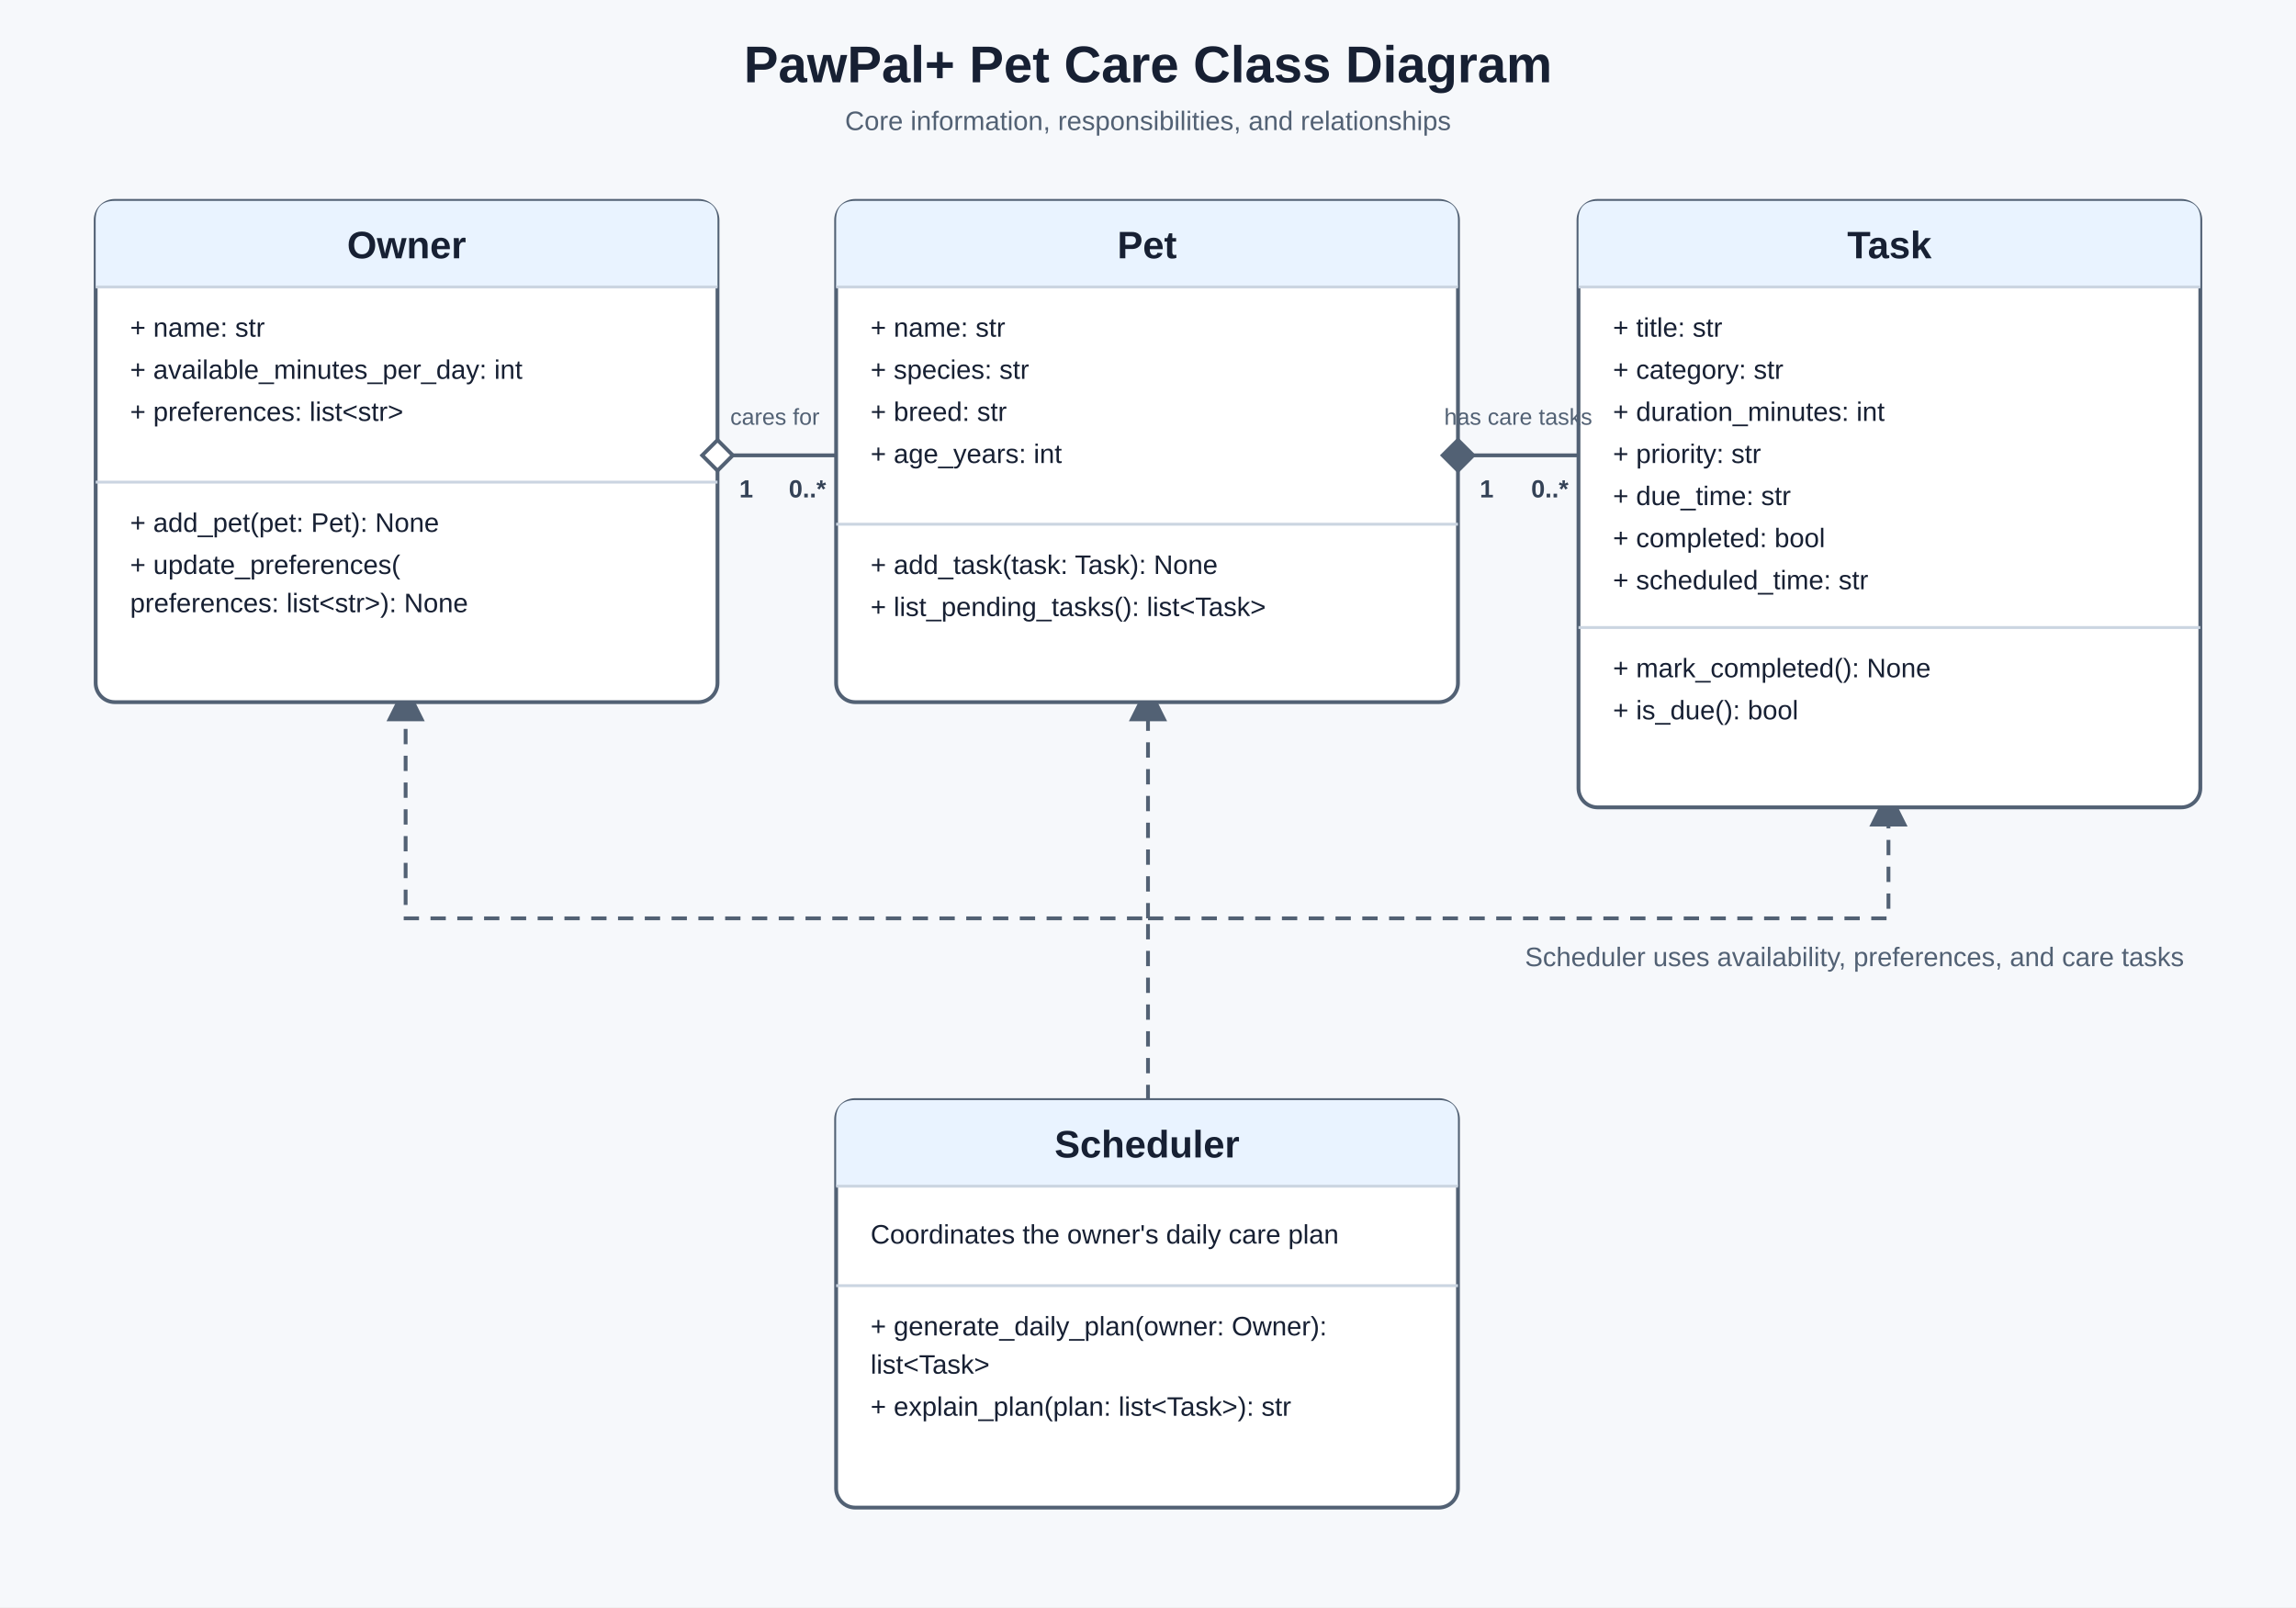
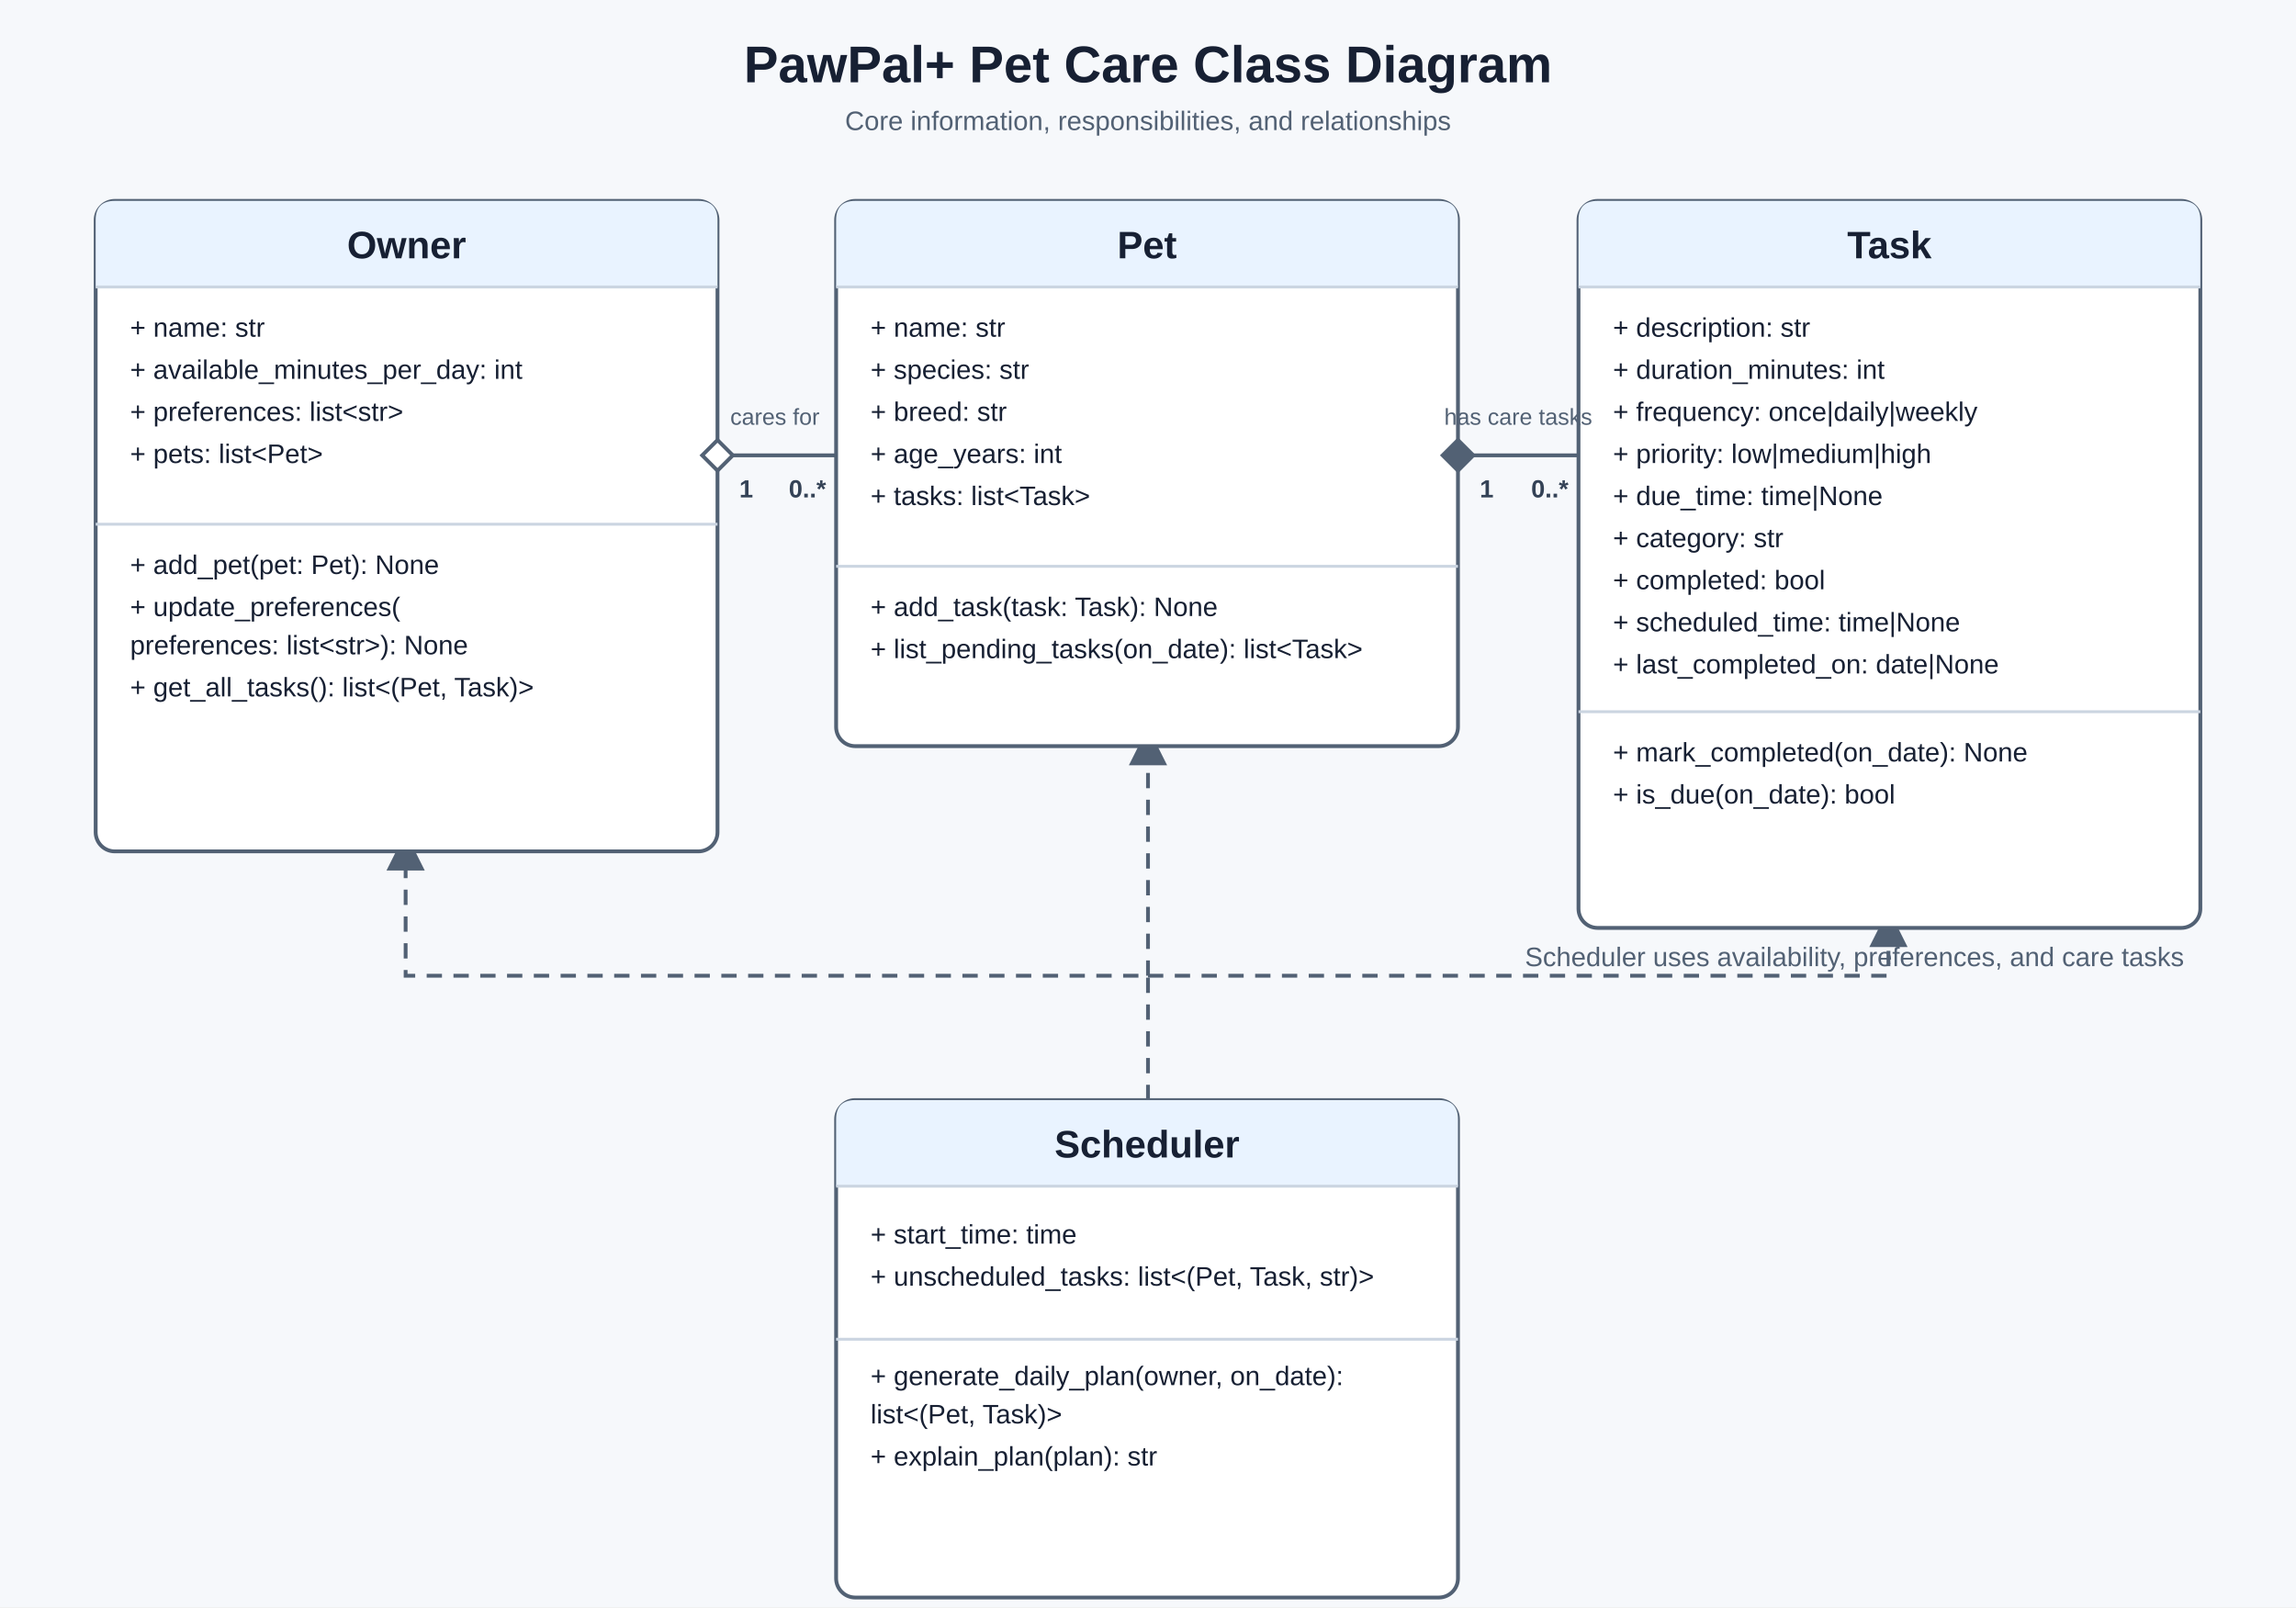
<svg xmlns="http://www.w3.org/2000/svg" width="1200" height="840" viewBox="0 0 1200 840" role="img" aria-labelledby="title desc">
  <defs>
    <marker id="arrow" markerWidth="10" markerHeight="10" refX="5" refY="5" orient="auto">
      <path d="M 0 0 L 10 5 L 0 10 z" fill="#526174" />
    </marker>
    <style>
      text { font-family: "Segoe UI", Arial, sans-serif; fill: #172033; }
      .title { font-size: 27px; font-weight: 700; }
      .subtitle { font-size: 14px; fill: #526174; }
      .class-box { fill: #ffffff; stroke: #526174; stroke-width: 2; rx: 10; }
      .class-header { fill: #e9f3ff; }
      .class-name { font-size: 20px; font-weight: 700; }
      .section { font-size: 14px; }
      .divider { stroke: #cbd5e1; stroke-width: 1.5; }
      .association { stroke: #526174; stroke-width: 2; fill: none; }
      .dependency { stroke: #526174; stroke-width: 2; stroke-dasharray: 8 6; fill: none; }
      .relation-label { font-size: 12px; fill: #526174; }
      .multiplicity { font-size: 13px; font-weight: 600; fill: #344256; }
      .note { font-size: 14px; fill: #526174; }
    </style>
  </defs>
  <rect width="1200" height="840" fill="#f6f8fb" />
  <text x="600" y="43" text-anchor="middle" class="title">PawPal+ Pet Care Class Diagram</text>
  <text x="600" y="68" text-anchor="middle" class="subtitle">Core information, responsibilities, and relationships</text>
-   <path class="dependency" d="M 600 575 V 480 H 212 V 367" marker-end="url(#arrow)" />
-   <path class="dependency" d="M 600 480 V 367" marker-end="url(#arrow)" />
-   <path class="dependency" d="M 600 480 H 987 V 422" marker-end="url(#arrow)" />
+   <path class="dependency" d="M 600 575 V 510 H 212 V 445" marker-end="url(#arrow)" />
+   <path class="dependency" d="M 600 510 V 390" marker-end="url(#arrow)" />
+   <path class="dependency" d="M 600 510 H 987 V 485" marker-end="url(#arrow)" />
  <text x="797" y="505" class="note">Scheduler uses availability, preferences, and care tasks</text>
  <g>
-     <rect x="50" y="105" width="325" height="262" class="class-box" />
+     <rect x="50" y="105" width="325" height="340" class="class-box" />
    <path d="M 60 105 H 365 Q 375 105 375 115 V 150 H 50 V 115 Q 50 105 60 105" class="class-header" />
    <text x="212.5" y="135" text-anchor="middle" class="class-name">Owner</text>
    <line x1="50" y1="150" x2="375" y2="150" class="divider" />
    <text x="68" y="176" class="section">
      <tspan x="68" dy="0">+ name: str</tspan>
      <tspan x="68" dy="22">+ available_minutes_per_day: int</tspan>
      <tspan x="68" dy="22">+ preferences: list&lt;str&gt;</tspan>
+       <tspan x="68" dy="22">+ pets: list&lt;Pet&gt;</tspan>
    </text>
-     <line x1="50" y1="252" x2="375" y2="252" class="divider" />
-     <text x="68" y="278" class="section">
+     <line x1="50" y1="274" x2="375" y2="274" class="divider" />
+     <text x="68" y="300" class="section">
      <tspan x="68" dy="0">+ add_pet(pet: Pet): None</tspan>
      <tspan x="68" dy="22">+ update_preferences(</tspan>
      <tspan x="68" dy="20">  preferences: list&lt;str&gt;): None</tspan>
+       <tspan x="68" dy="22">+ get_all_tasks(): list&lt;(Pet, Task)&gt;</tspan>
    </text>
  </g>
  <g>
-     <rect x="437" y="105" width="325" height="262" class="class-box" />
+     <rect x="437" y="105" width="325" height="285" class="class-box" />
    <path d="M 447 105 H 752 Q 762 105 762 115 V 150 H 437 V 115 Q 437 105 447 105" class="class-header" />
    <text x="599.5" y="135" text-anchor="middle" class="class-name">Pet</text>
    <line x1="437" y1="150" x2="762" y2="150" class="divider" />
    <text x="455" y="176" class="section">
      <tspan x="455" dy="0">+ name: str</tspan>
      <tspan x="455" dy="22">+ species: str</tspan>
      <tspan x="455" dy="22">+ breed: str</tspan>
      <tspan x="455" dy="22">+ age_years: int</tspan>
+       <tspan x="455" dy="22">+ tasks: list&lt;Task&gt;</tspan>
    </text>
-     <line x1="437" y1="274" x2="762" y2="274" class="divider" />
-     <text x="455" y="300" class="section">
+     <line x1="437" y1="296" x2="762" y2="296" class="divider" />
+     <text x="455" y="322" class="section">
      <tspan x="455" dy="0">+ add_task(task: Task): None</tspan>
-       <tspan x="455" dy="22">+ list_pending_tasks(): list&lt;Task&gt;</tspan>
+       <tspan x="455" dy="22">+ list_pending_tasks(on_date): list&lt;Task&gt;</tspan>
    </text>
  </g>
  <g>
-     <rect x="825" y="105" width="325" height="317" class="class-box" />
+     <rect x="825" y="105" width="325" height="380" class="class-box" />
    <path d="M 835 105 H 1140 Q 1150 105 1150 115 V 150 H 825 V 115 Q 825 105 835 105" class="class-header" />
    <text x="987.5" y="135" text-anchor="middle" class="class-name">Task</text>
    <line x1="825" y1="150" x2="1150" y2="150" class="divider" />
    <text x="843" y="176" class="section">
-       <tspan x="843" dy="0">+ title: str</tspan>
+       <tspan x="843" dy="0">+ description: str</tspan>
+       <tspan x="843" dy="22">+ duration_minutes: int</tspan>
+       <tspan x="843" dy="22">+ frequency: once|daily|weekly</tspan>
+       <tspan x="843" dy="22">+ priority: low|medium|high</tspan>
+       <tspan x="843" dy="22">+ due_time: time|None</tspan>
      <tspan x="843" dy="22">+ category: str</tspan>
-       <tspan x="843" dy="22">+ duration_minutes: int</tspan>
-       <tspan x="843" dy="22">+ priority: str</tspan>
-       <tspan x="843" dy="22">+ due_time: str</tspan>
      <tspan x="843" dy="22">+ completed: bool</tspan>
-       <tspan x="843" dy="22">+ scheduled_time: str</tspan>
+       <tspan x="843" dy="22">+ scheduled_time: time|None</tspan>
+       <tspan x="843" dy="22">+ last_completed_on: date|None</tspan>
    </text>
-     <line x1="825" y1="328" x2="1150" y2="328" class="divider" />
-     <text x="843" y="354" class="section">
-       <tspan x="843" dy="0">+ mark_completed(): None</tspan>
-       <tspan x="843" dy="22">+ is_due(): bool</tspan>
+     <line x1="825" y1="372" x2="1150" y2="372" class="divider" />
+     <text x="843" y="398" class="section">
+       <tspan x="843" dy="0">+ mark_completed(on_date): None</tspan>
+       <tspan x="843" dy="22">+ is_due(on_date): bool</tspan>
    </text>
  </g>
  <g>
-     <rect x="437" y="575" width="325" height="213" class="class-box" />
+     <rect x="437" y="575" width="325" height="260" class="class-box" />
    <path d="M 447 575 H 752 Q 762 575 762 585 V 620 H 437 V 585 Q 437 575 447 575" class="class-header" />
    <text x="599.5" y="605" text-anchor="middle" class="class-name">Scheduler</text>
    <line x1="437" y1="620" x2="762" y2="620" class="divider" />
-     <text x="455" y="650" class="section" fill="#526174">Coordinates the owner's daily care plan</text>
-     <line x1="437" y1="672" x2="762" y2="672" class="divider" />
-     <text x="455" y="698" class="section">
-       <tspan x="455" dy="0">+ generate_daily_plan(owner: Owner):</tspan>
-       <tspan x="455" dy="20">  list&lt;Task&gt;</tspan>
-       <tspan x="455" dy="22">+ explain_plan(plan: list&lt;Task&gt;): str</tspan>
+     <text x="455" y="650" class="section">
+       <tspan x="455" dy="0">+ start_time: time</tspan>
+       <tspan x="455" dy="22">+ unscheduled_tasks: list&lt;(Pet, Task, str)&gt;</tspan>
+     </text>
+     <line x1="437" y1="700" x2="762" y2="700" class="divider" />
+     <text x="455" y="724" class="section">
+       <tspan x="455" dy="0">+ generate_daily_plan(owner, on_date):</tspan>
+       <tspan x="455" dy="20">  list&lt;(Pet, Task)&gt;</tspan>
+       <tspan x="455" dy="22">+ explain_plan(plan): str</tspan>
    </text>
  </g>
  <path class="association" d="M 375 238 H 437" />
  <polygon points="375,230 383,238 375,246 367,238" fill="#ffffff" stroke="#526174" stroke-width="2" />
  <text x="405" y="222" text-anchor="middle" class="relation-label">cares for</text>
  <text x="390" y="260" text-anchor="middle" class="multiplicity">1</text>
  <text x="422" y="260" text-anchor="middle" class="multiplicity">0..*</text>
  <path class="association" d="M 762 238 H 825" />
  <polygon points="762,230 770,238 762,246 754,238" fill="#526174" stroke="#526174" stroke-width="2" />
  <text x="793.5" y="222" text-anchor="middle" class="relation-label">has care tasks</text>
  <text x="777" y="260" text-anchor="middle" class="multiplicity">1</text>
  <text x="810" y="260" text-anchor="middle" class="multiplicity">0..*</text>
</svg>
